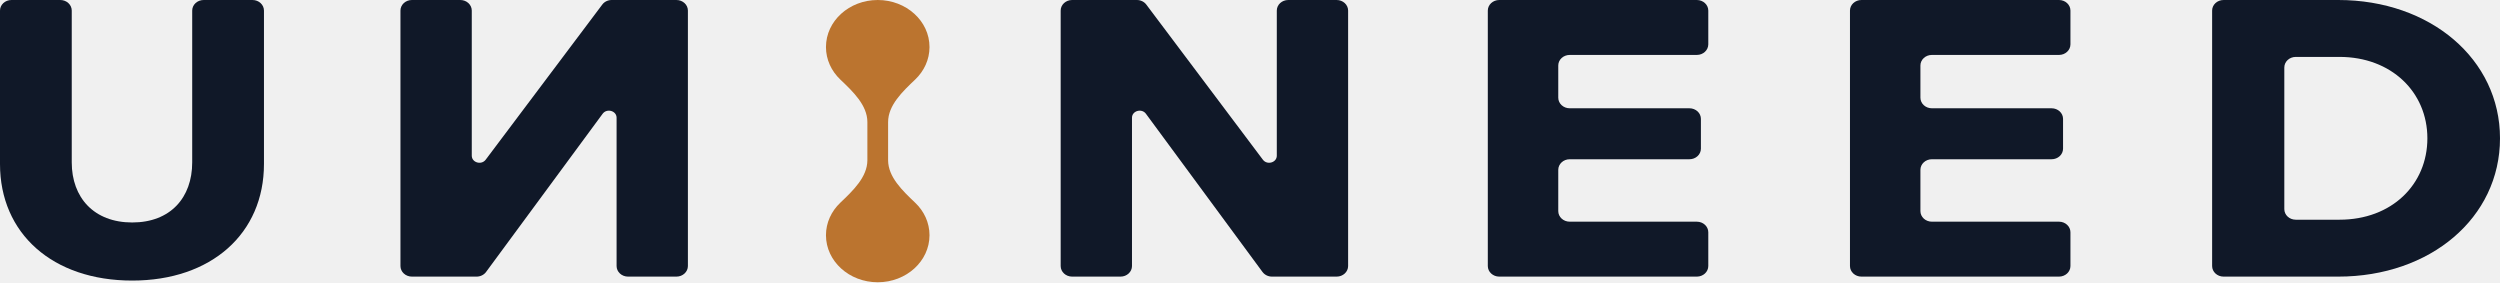
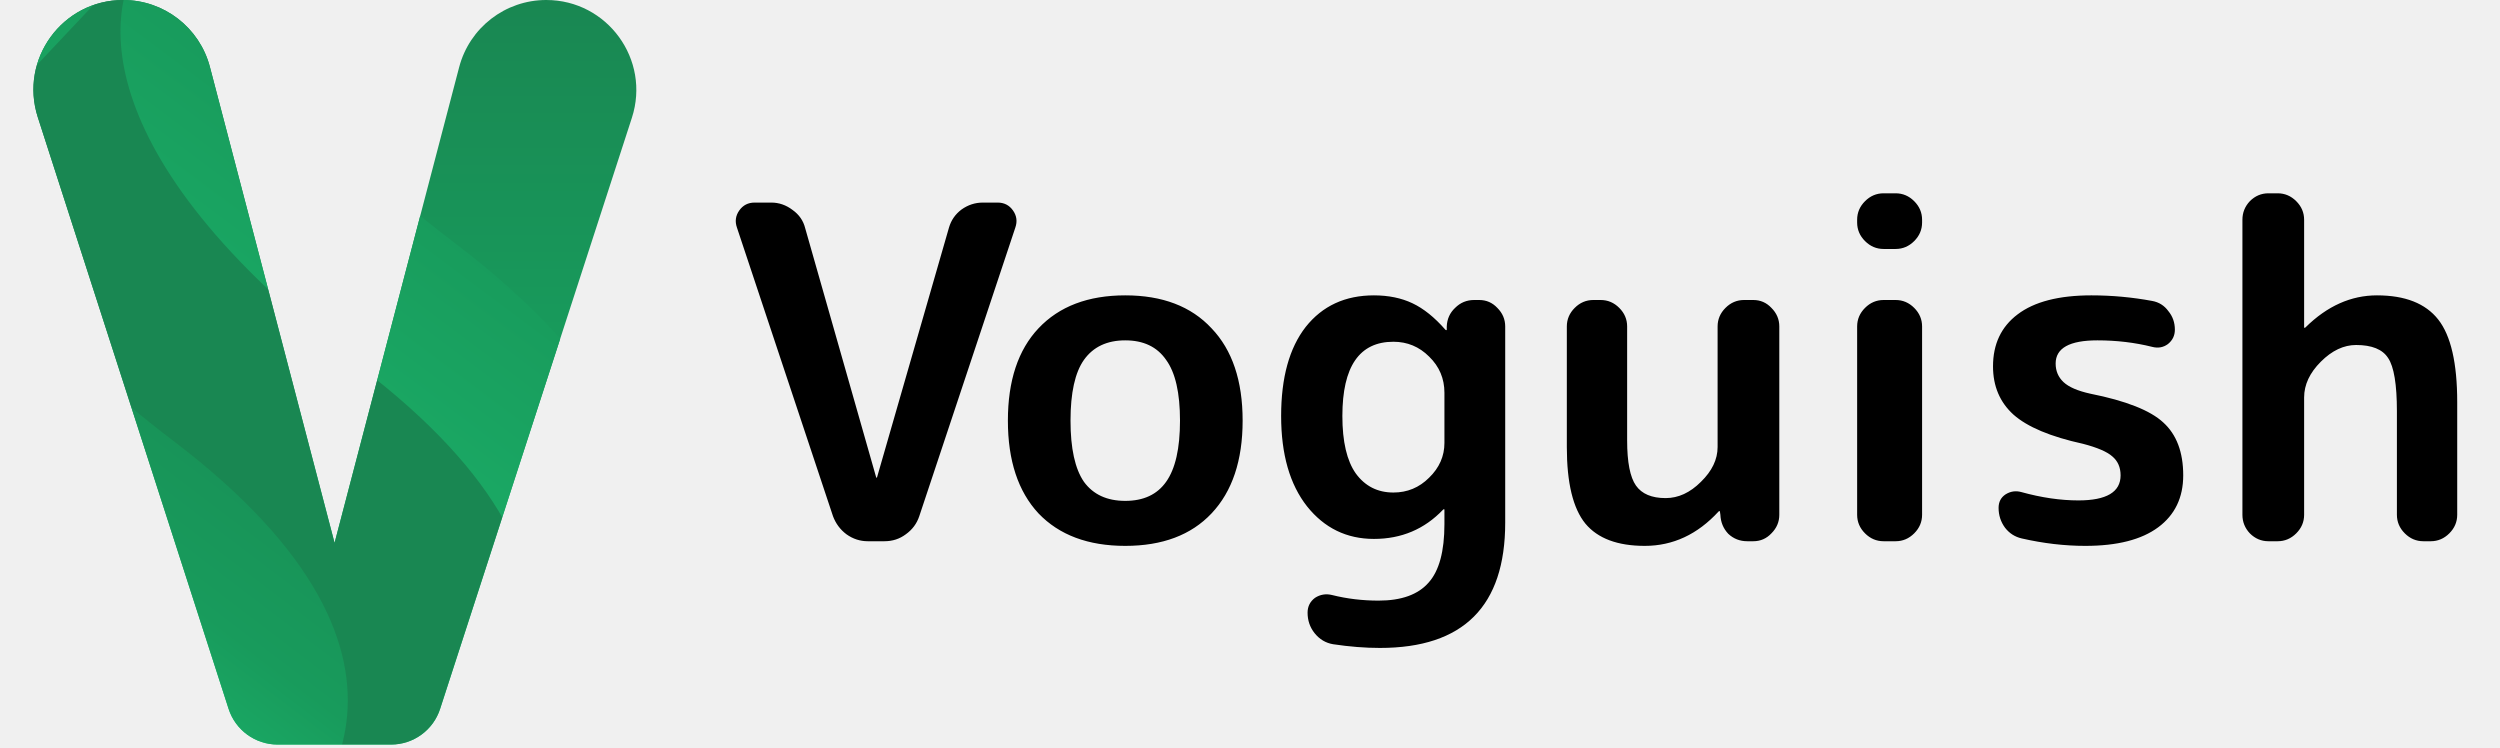
- <svg xmlns="http://www.w3.org/2000/svg" width="186" height="21" viewBox="0 0 186 21" fill="none">
-   <g clip-path="url(#clip0_710_3768)">
-     <path d="M66.075 9.082C66.075 7.831 67.146 6.814 68.09 5.917C68.75 5.288 69.155 4.437 69.155 3.5C69.155 1.567 67.431 0 65.304 0C63.176 0 61.452 1.567 61.452 3.5C61.452 4.437 61.858 5.289 62.518 5.917C63.462 6.815 64.533 7.831 64.533 9.083V11.917C64.533 13.169 63.462 14.185 62.518 15.083C61.858 15.711 61.452 16.563 61.452 17.5C61.452 19.433 63.176 21 65.304 21C67.431 21 69.155 19.433 69.155 17.5C69.155 16.563 68.75 15.711 68.09 15.083C67.146 14.186 66.075 13.169 66.075 11.918V9.082Z" fill="#BB742F" />
-     <path d="M15.152 0C14.682 0 14.3 0.353 14.3 0.787V12.083C14.3 14.7 12.683 16.552 9.835 16.552C6.988 16.552 5.338 14.7 5.338 12.083V0.787C5.338 0.353 4.957 0 4.486 0H0.852C0.381 0 0 0.353 0 0.787V12.201C0 17.375 3.915 20.874 9.835 20.874C15.724 20.874 19.639 17.375 19.639 12.201V0.787C19.639 0.353 19.257 0 18.787 0H15.152Z" fill="#101828" />
-     <path d="M34.248 0C34.718 0 35.1 0.353 35.1 0.787V11.584C35.1 12.098 35.817 12.305 36.134 11.883L44.811 0.338C44.97 0.126 45.231 0 45.51 0H50.328C50.798 0 51.18 0.353 51.18 0.787V19.793C51.18 20.227 50.798 20.58 50.328 20.58H46.725C46.255 20.58 45.874 20.227 45.874 19.793V8.759C45.874 8.243 45.151 8.037 44.836 8.464L36.162 20.236C36.004 20.451 35.74 20.58 35.458 20.58H30.646C30.175 20.58 29.794 20.227 29.794 19.793V0.787C29.794 0.353 30.175 0 30.646 0H34.248Z" fill="#101828" />
-     <path d="M95.846 0C95.375 0 94.994 0.353 94.994 0.787V11.584C94.994 12.098 94.277 12.305 93.959 11.883L85.283 0.338C85.124 0.126 84.862 0 84.584 0H79.766C79.295 0 78.914 0.353 78.914 0.787V19.793C78.914 20.227 79.295 20.58 79.766 20.58H83.368C83.839 20.58 84.22 20.227 84.22 19.793V8.759C84.22 8.243 84.943 8.037 85.257 8.464L93.931 20.236C94.09 20.451 94.354 20.58 94.635 20.58H99.448C99.918 20.58 100.3 20.227 100.3 19.793V0.787C100.3 0.353 99.918 0 99.448 0H95.846Z" fill="#101828" />
-     <path d="M126.245 4.087C126.715 4.087 127.097 3.734 127.097 3.299V0.787C127.097 0.353 126.715 0 126.245 0H111.545C111.075 0 110.693 0.353 110.693 0.787V19.793C110.693 20.227 111.075 20.58 111.545 20.58H126.245C126.715 20.58 127.097 20.227 127.097 19.793V17.281C127.097 16.846 126.715 16.493 126.245 16.493H116.787C116.316 16.493 115.935 16.141 115.935 15.706V12.636C115.935 12.201 116.316 11.848 116.787 11.848H125.695C126.165 11.848 126.547 11.496 126.547 11.061V8.843C126.547 8.408 126.165 8.056 125.695 8.056H116.787C116.316 8.056 115.935 7.703 115.935 7.268V4.874C115.935 4.439 116.316 4.087 116.787 4.087H126.245Z" fill="#101828" />
-     <path d="M153.189 4.087C153.659 4.087 154.041 3.734 154.041 3.299V0.787C154.041 0.353 153.659 0 153.189 0H138.49C138.019 0 137.638 0.353 137.638 0.787V19.793C137.638 20.227 138.019 20.58 138.49 20.58H153.189C153.659 20.58 154.041 20.227 154.041 19.793V17.281C154.041 16.846 153.659 16.493 153.189 16.493H143.731C143.26 16.493 142.879 16.141 142.879 15.706V12.636C142.879 12.201 143.26 11.848 143.731 11.848H152.639C153.11 11.848 153.491 11.496 153.491 11.061V8.843C153.491 8.408 153.11 8.056 152.639 8.056H143.731C143.26 8.056 142.879 7.703 142.879 7.268V4.874C142.879 4.439 143.26 4.087 143.731 4.087H153.189Z" fill="#101828" />
-     <path d="M173.964 0H165.434C164.963 0 164.582 0.353 164.582 0.787V19.793C164.582 20.227 164.963 20.58 165.434 20.58H173.964C180.823 20.58 186 16.199 186 10.29C186 4.41 180.823 0 173.964 0ZM174.062 16.346H170.805C170.334 16.346 169.953 15.994 169.953 15.559V5.021C169.953 4.586 170.334 4.234 170.805 4.234H174.062C177.912 4.234 180.597 6.85 180.597 10.29C180.597 13.73 177.944 16.346 174.062 16.346Z" fill="#101828" />
+ <svg xmlns="http://www.w3.org/2000/svg" width="97" height="29" viewBox="0 0 97 29" fill="none">
+   <path d="M32.32 20.028L28.594 8.832C28.51 8.592 28.54 8.37 28.684 8.166C28.828 7.962 29.026 7.86 29.278 7.86H29.926C30.226 7.86 30.502 7.956 30.754 8.148C31.006 8.328 31.168 8.562 31.24 8.85L33.994 18.516C33.994 18.528 34 18.534 34.012 18.534C34.024 18.534 34.03 18.528 34.03 18.516L36.82 8.832C36.904 8.544 37.066 8.31 37.306 8.13C37.558 7.95 37.834 7.86 38.134 7.86H38.71C38.962 7.86 39.16 7.962 39.304 8.166C39.448 8.37 39.478 8.592 39.394 8.832L35.668 20.028C35.572 20.316 35.398 20.55 35.146 20.73C34.906 20.91 34.63 21 34.318 21H33.67C33.37 21 33.094 20.91 32.842 20.73C32.602 20.55 32.428 20.316 32.32 20.028ZM45.244 13.962C44.896 13.458 44.368 13.206 43.66 13.206C42.952 13.206 42.418 13.458 42.058 13.962C41.71 14.454 41.536 15.24 41.536 16.32C41.536 17.4 41.71 18.192 42.058 18.696C42.418 19.188 42.952 19.434 43.66 19.434C44.368 19.434 44.896 19.188 45.244 18.696C45.604 18.192 45.784 17.4 45.784 16.32C45.784 15.24 45.604 14.454 45.244 13.962ZM47.008 19.92C46.216 20.76 45.1 21.18 43.66 21.18C42.22 21.18 41.098 20.76 40.294 19.92C39.502 19.068 39.106 17.868 39.106 16.32C39.106 14.772 39.502 13.578 40.294 12.738C41.098 11.886 42.22 11.46 43.66 11.46C45.1 11.46 46.216 11.886 47.008 12.738C47.812 13.578 48.214 14.772 48.214 16.32C48.214 17.868 47.812 19.068 47.008 19.92ZM54.064 13.26C52.744 13.26 52.084 14.22 52.084 16.14C52.084 17.136 52.258 17.88 52.606 18.372C52.966 18.864 53.452 19.11 54.064 19.11C54.604 19.11 55.066 18.918 55.45 18.534C55.846 18.15 56.044 17.7 56.044 17.184V15.24C56.044 14.688 55.846 14.22 55.45 13.836C55.066 13.452 54.604 13.26 54.064 13.26ZM53.308 20.91C52.252 20.91 51.388 20.49 50.716 19.65C50.044 18.798 49.708 17.628 49.708 16.14C49.708 14.652 50.026 13.5 50.662 12.684C51.31 11.868 52.192 11.46 53.308 11.46C53.872 11.46 54.37 11.562 54.802 11.766C55.234 11.97 55.66 12.312 56.08 12.792C56.092 12.804 56.104 12.81 56.116 12.81C56.128 12.81 56.134 12.804 56.134 12.792V12.666C56.146 12.378 56.254 12.138 56.458 11.946C56.662 11.742 56.908 11.64 57.196 11.64H57.394C57.67 11.64 57.904 11.742 58.096 11.946C58.3 12.15 58.402 12.39 58.402 12.666V20.28C58.402 23.52 56.782 25.14 53.542 25.14C52.966 25.14 52.36 25.092 51.724 24.996C51.436 24.948 51.196 24.804 51.004 24.564C50.824 24.336 50.734 24.072 50.734 23.772C50.734 23.532 50.83 23.34 51.022 23.196C51.226 23.064 51.448 23.028 51.688 23.088C52.264 23.232 52.864 23.304 53.488 23.304C54.376 23.304 55.024 23.07 55.432 22.602C55.84 22.146 56.044 21.39 56.044 20.334V19.776C56.044 19.764 56.038 19.758 56.026 19.758C56.014 19.758 56.002 19.764 55.99 19.776C55.27 20.532 54.376 20.91 53.308 20.91ZM63.817 21.18C62.761 21.18 61.993 20.892 61.513 20.316C61.033 19.728 60.793 18.738 60.793 17.346V12.666C60.793 12.39 60.895 12.15 61.099 11.946C61.303 11.742 61.543 11.64 61.819 11.64H62.107C62.383 11.64 62.623 11.742 62.827 11.946C63.031 12.15 63.133 12.39 63.133 12.666V17.094C63.133 17.934 63.247 18.516 63.475 18.84C63.703 19.164 64.087 19.326 64.627 19.326C65.119 19.326 65.575 19.116 65.995 18.696C66.427 18.276 66.643 17.826 66.643 17.346V12.666C66.643 12.39 66.745 12.15 66.949 11.946C67.153 11.742 67.393 11.64 67.669 11.64H68.029C68.305 11.64 68.539 11.742 68.731 11.946C68.935 12.15 69.037 12.39 69.037 12.666V19.974C69.037 20.25 68.935 20.49 68.731 20.694C68.539 20.898 68.305 21 68.029 21H67.795C67.507 21 67.261 20.904 67.057 20.712C66.865 20.508 66.763 20.262 66.751 19.974L66.733 19.848C66.733 19.836 66.727 19.83 66.715 19.83C66.703 19.83 66.691 19.836 66.679 19.848C65.863 20.736 64.909 21.18 63.817 21.18ZM73.083 21C72.807 21 72.567 20.898 72.363 20.694C72.159 20.49 72.057 20.25 72.057 19.974V12.666C72.057 12.39 72.159 12.15 72.363 11.946C72.567 11.742 72.807 11.64 73.083 11.64H73.551C73.827 11.64 74.067 11.742 74.271 11.946C74.475 12.15 74.577 12.39 74.577 12.666V19.974C74.577 20.25 74.475 20.49 74.271 20.694C74.067 20.898 73.827 21 73.551 21H73.083ZM73.083 9.66C72.807 9.66 72.567 9.558 72.363 9.354C72.159 9.15 72.057 8.91 72.057 8.634V8.526C72.057 8.25 72.159 8.01 72.363 7.806C72.567 7.602 72.807 7.5 73.083 7.5H73.551C73.827 7.5 74.067 7.602 74.271 7.806C74.475 8.01 74.577 8.25 74.577 8.526V8.634C74.577 8.91 74.475 9.15 74.271 9.354C74.067 9.558 73.827 9.66 73.551 9.66H73.083ZM80.821 17.22C79.561 16.944 78.661 16.566 78.121 16.086C77.593 15.606 77.329 14.982 77.329 14.214C77.329 13.35 77.647 12.678 78.283 12.198C78.931 11.706 79.885 11.46 81.145 11.46C81.937 11.46 82.723 11.532 83.503 11.676C83.767 11.724 83.977 11.856 84.133 12.072C84.301 12.276 84.385 12.516 84.385 12.792C84.385 13.02 84.295 13.206 84.115 13.35C83.935 13.482 83.731 13.518 83.503 13.458C82.831 13.29 82.123 13.206 81.379 13.206C80.299 13.206 79.759 13.506 79.759 14.106C79.759 14.394 79.861 14.634 80.065 14.826C80.269 15.018 80.617 15.168 81.109 15.276C82.489 15.552 83.431 15.924 83.935 16.392C84.451 16.86 84.709 17.544 84.709 18.444C84.709 19.308 84.385 19.98 83.737 20.46C83.089 20.94 82.147 21.18 80.911 21.18C80.107 21.18 79.285 21.084 78.445 20.892C78.181 20.832 77.965 20.694 77.797 20.478C77.629 20.25 77.545 19.992 77.545 19.704C77.545 19.476 77.635 19.302 77.815 19.182C78.007 19.062 78.211 19.032 78.427 19.092C79.207 19.308 79.945 19.416 80.641 19.416C81.733 19.416 82.279 19.092 82.279 18.444C82.279 18.132 82.171 17.886 81.955 17.706C81.751 17.526 81.373 17.364 80.821 17.22ZM88.014 21C87.738 21 87.498 20.898 87.294 20.694C87.102 20.49 87.006 20.25 87.006 19.974V8.526C87.006 8.25 87.102 8.01 87.294 7.806C87.498 7.602 87.738 7.5 88.014 7.5H88.374C88.65 7.5 88.89 7.602 89.094 7.806C89.298 8.01 89.4 8.25 89.4 8.526V12.702C89.4 12.714 89.406 12.72 89.418 12.72C89.43 12.72 89.442 12.714 89.454 12.702C90.294 11.874 91.218 11.46 92.226 11.46C93.318 11.46 94.11 11.772 94.602 12.396C95.094 13.02 95.34 14.088 95.34 15.6V19.974C95.34 20.25 95.238 20.49 95.034 20.694C94.83 20.898 94.59 21 94.314 21H94.026C93.75 21 93.51 20.898 93.306 20.694C93.102 20.49 93 20.25 93 19.974V15.96C93 14.916 92.886 14.226 92.658 13.89C92.442 13.554 92.028 13.386 91.416 13.386C90.936 13.386 90.48 13.602 90.048 14.034C89.616 14.466 89.4 14.928 89.4 15.42V19.974C89.4 20.25 89.298 20.49 89.094 20.694C88.89 20.898 88.65 21 88.374 21H88.014Z" fill="black" />
+   <path d="M12.714 22.083L17.815 2.608C18.217 1.072 19.606 0 21.194 0C23.567 0 25.249 2.315 24.517 4.571L17.076 27.506C16.808 28.331 16.04 28.889 15.173 28.889H11.778L12.714 22.083ZM4.778 0C6.361 0 7.744 1.067 8.145 2.598L13.248 22.083L14.222 28.889H10.772C9.904 28.889 9.135 28.329 8.869 27.503L1.466 4.548C0.742 2.301 2.418 0 4.778 0Z" fill="url(#paint0_linear_721_186)" />
+   <mask id="mask0_721_186" style="mask-type:alpha" maskUnits="userSpaceOnUse" x="1" y="0" width="24" height="29">
+     <path d="M12.714 22.083L17.815 2.608C18.217 1.072 19.606 0 21.194 0C23.567 0 25.249 2.315 24.517 4.571L17.076 27.506C16.808 28.331 16.04 28.889 15.173 28.889H11.778L12.714 22.083ZM4.778 0C6.361 0 7.744 1.067 8.145 2.598L13.248 22.083L14.222 28.889H10.772C9.904 28.889 9.135 28.329 8.869 27.503L1.466 4.548C0.742 2.301 2.418 0 4.778 0Z" fill="url(#paint1_linear_721_186)" />
+   </mask>
+   <g mask="url(#mask0_721_186)">
+     <path d="M8.663 -9.259C8.697 -9.295 8.731 -9.331 8.765 -9.365C8.731 -9.33 8.697 -9.295 8.663 -9.259C6.465 -6.861 5.308 0.045 17.667 9.447C30.214 18.993 24.281 26.52 19.747 29.09L4.129 27.242L-5.7 15.751C-4.106 10.944 -0.725 1.074 0.048 0.058C0.812 -0.946 6.044 -6.502 8.663 -9.259Z" fill="url(#paint2_linear_721_186)" />
+     <path d="M5.842 -2.137C5.871 -2.168 5.901 -2.199 5.93 -2.228C5.901 -2.198 5.872 -2.168 5.842 -2.137C3.948 -0.082 3.023 5.906 13.975 14.238C25.095 22.697 19.994 29.162 16.053 31.336L2.344 29.527L-6.419 19.413C-5.085 15.255 -2.25 6.722 -1.585 5.848C-0.929 4.986 3.583 0.225 5.842 -2.137Z" fill="url(#paint3_linear_721_186)" />
+     <path d="M-1.38 0.752C-1.351 0.721 -1.322 0.69 -1.292 0.661C-1.321 0.691 -1.35 0.721 -1.38 0.752C-3.275 2.807 -4.199 8.795 6.753 17.127C17.872 25.586 12.772 32.05 8.831 34.225L-4.879 32.416L-13.641 22.301C-12.307 18.144 -9.472 9.611 -8.808 8.737C-8.152 7.874 -3.639 3.114 -1.38 0.752Z" fill="url(#paint4_linear_721_186)" />
  </g>
  <defs>
-     <clipPath id="clip0_710_3768">
-       <rect width="186" height="21" fill="white" />
-     </clipPath>
+     <linearGradient id="paint0_linear_721_186" x1="13" y1="0" x2="13" y2="28.889" gradientUnits="userSpaceOnUse">
+       <stop stop-color="#198752" />
+       <stop offset="0.467" stop-color="#189B5C" />
+       <stop offset="0.982" stop-color="#20D17C" />
+     </linearGradient>
+     <linearGradient id="paint1_linear_721_186" x1="13" y1="0" x2="13" y2="28.889" gradientUnits="userSpaceOnUse">
+       <stop stop-color="#198752" />
+       <stop offset="0.467" stop-color="#189B5C" />
+       <stop offset="0.982" stop-color="#20D17C" />
+     </linearGradient>
+     <linearGradient id="paint2_linear_721_186" x1="21.405" y1="0.251" x2="-4.333" y2="34.667" gradientUnits="userSpaceOnUse">
+       <stop stop-color="#198752" />
+       <stop offset="0.206" stop-color="#189B5C" />
+       <stop offset="1" stop-color="#20D17C" />
+     </linearGradient>
+     <linearGradient id="paint3_linear_721_186" x1="17.132" y1="6.294" x2="-8.667" y2="37.556" gradientUnits="userSpaceOnUse">
+       <stop offset="0.553" stop-color="#198752" />
+       <stop offset="0.674" stop-color="#189B5C" />
+       <stop offset="1" stop-color="#20D17C" />
+     </linearGradient>
+     <linearGradient id="paint4_linear_721_186" x1="9.91" y1="9.183" x2="-6.707" y2="31.025" gradientUnits="userSpaceOnUse">
+       <stop stop-color="#198752" />
+       <stop offset="0.467" stop-color="#189B5C" />
+       <stop offset="0.982" stop-color="#20D17C" />
+     </linearGradient>
  </defs>
</svg>
